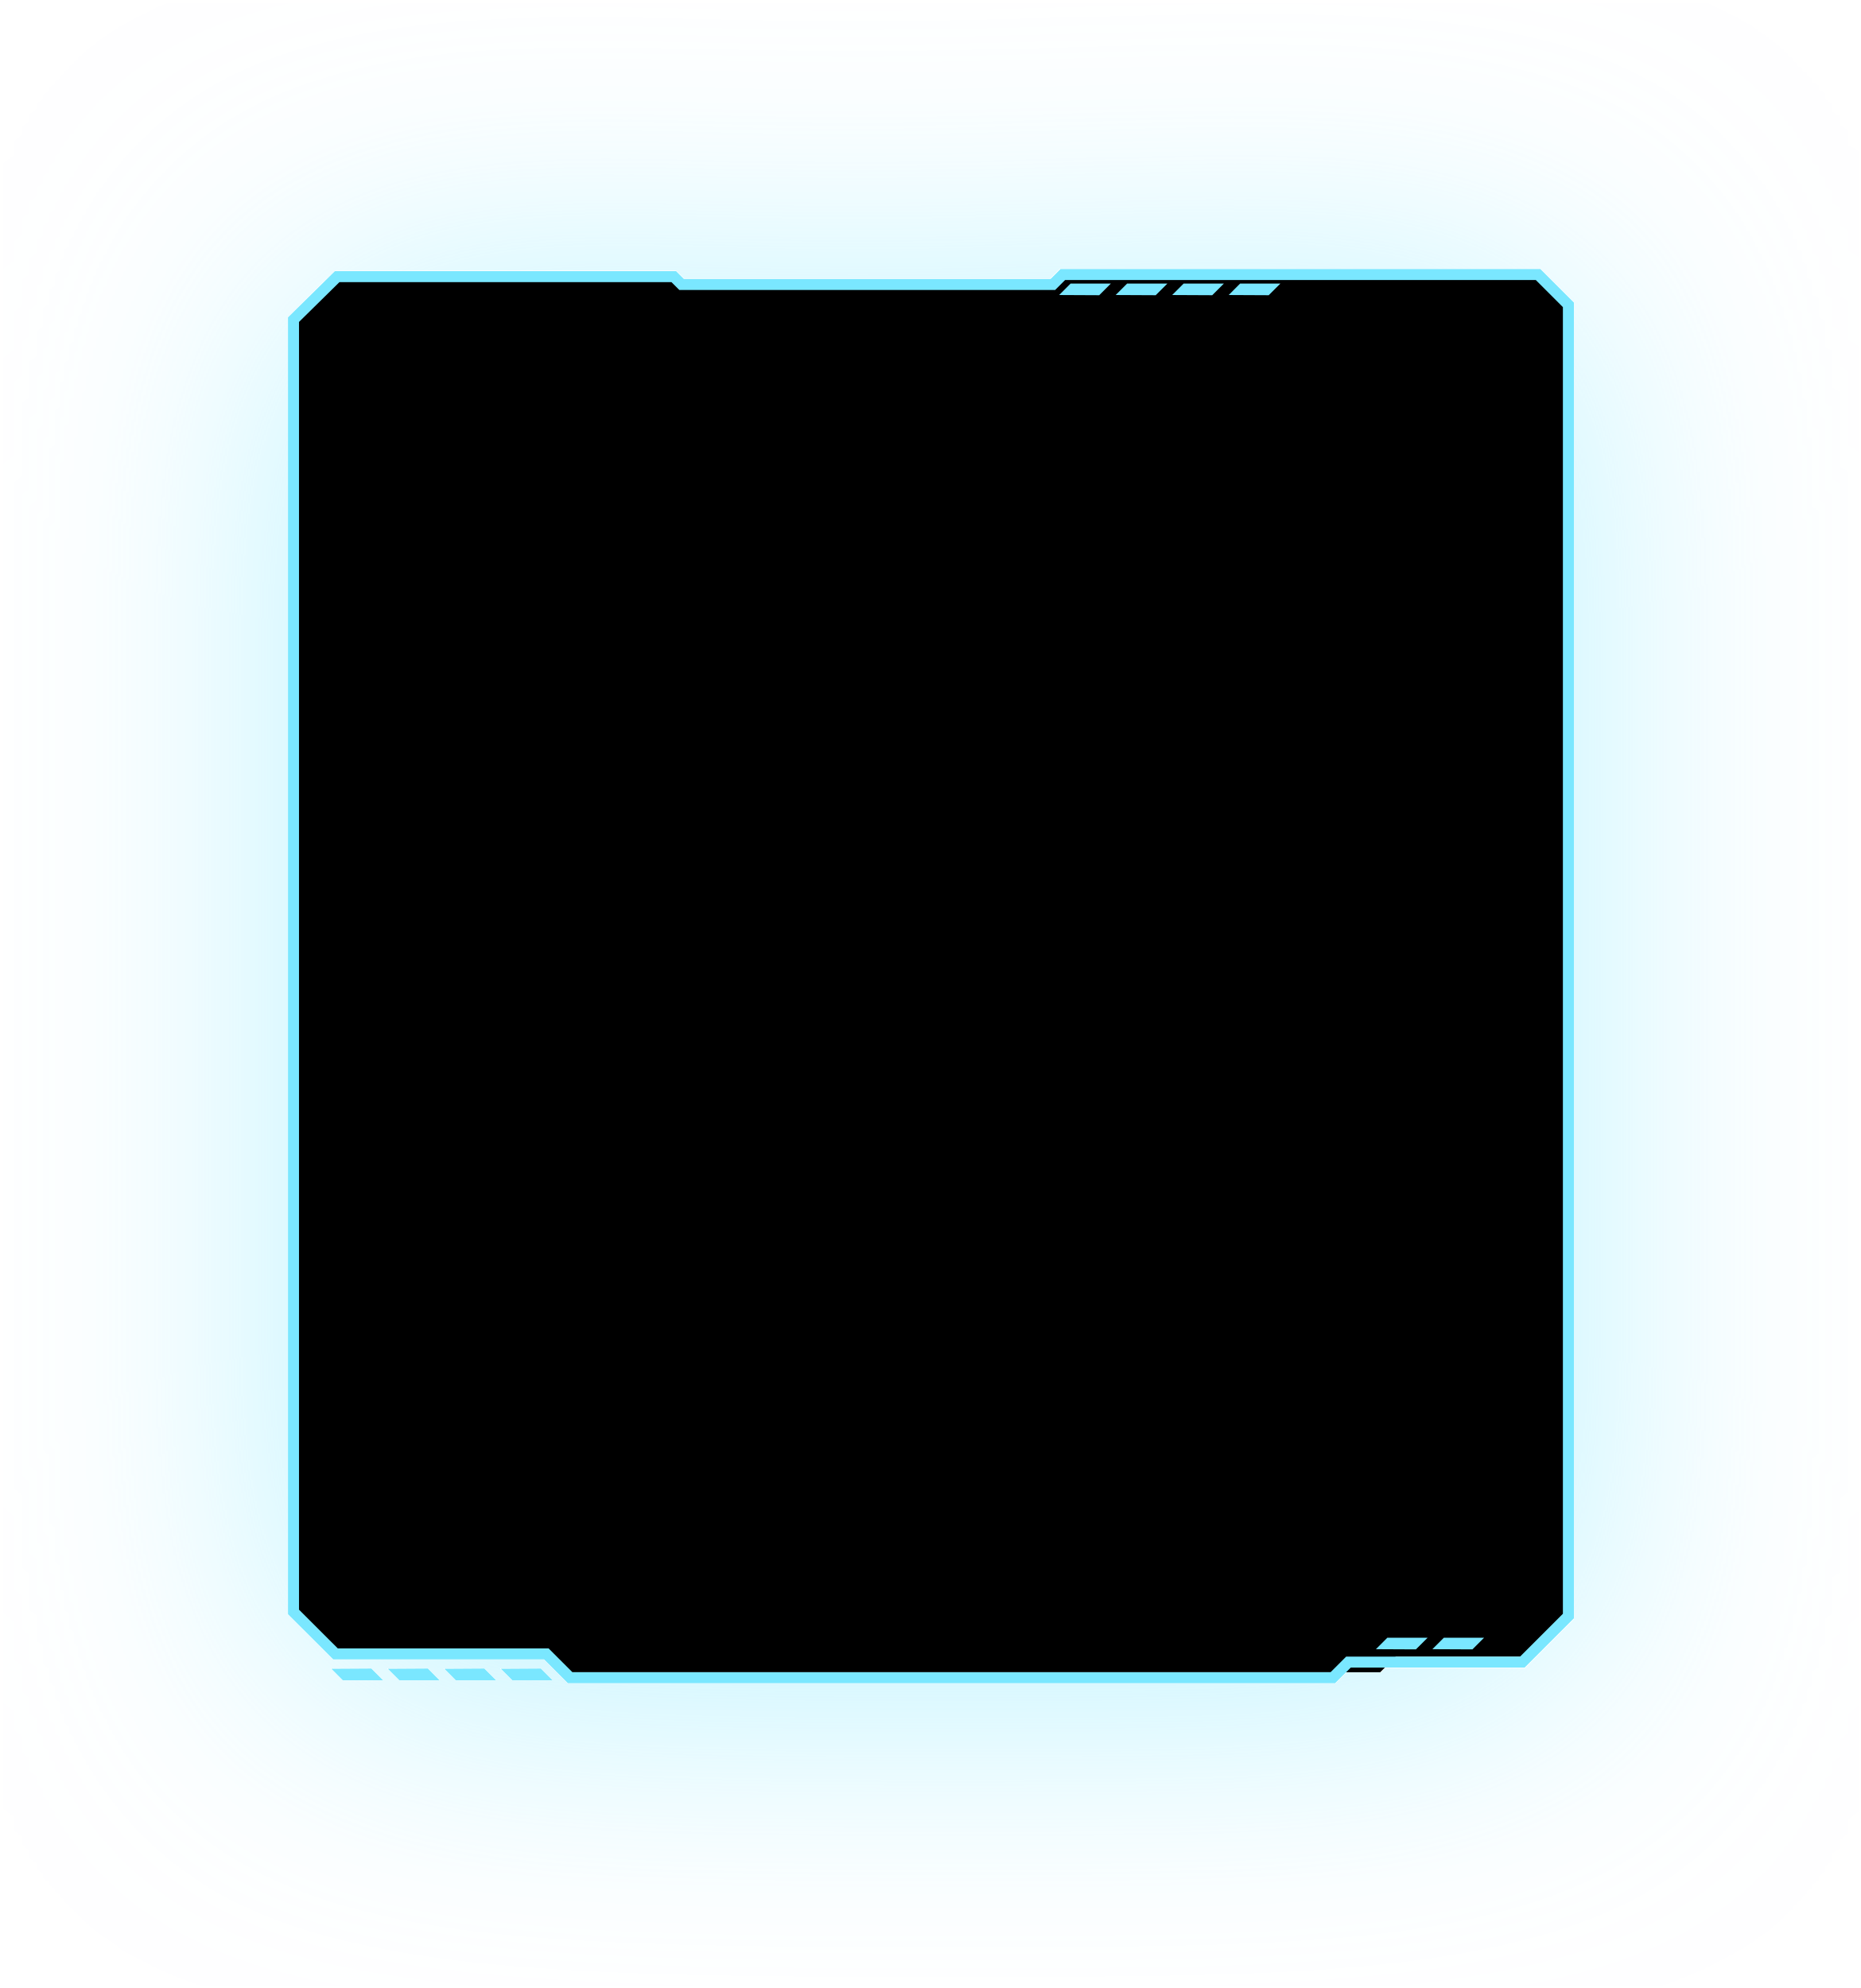
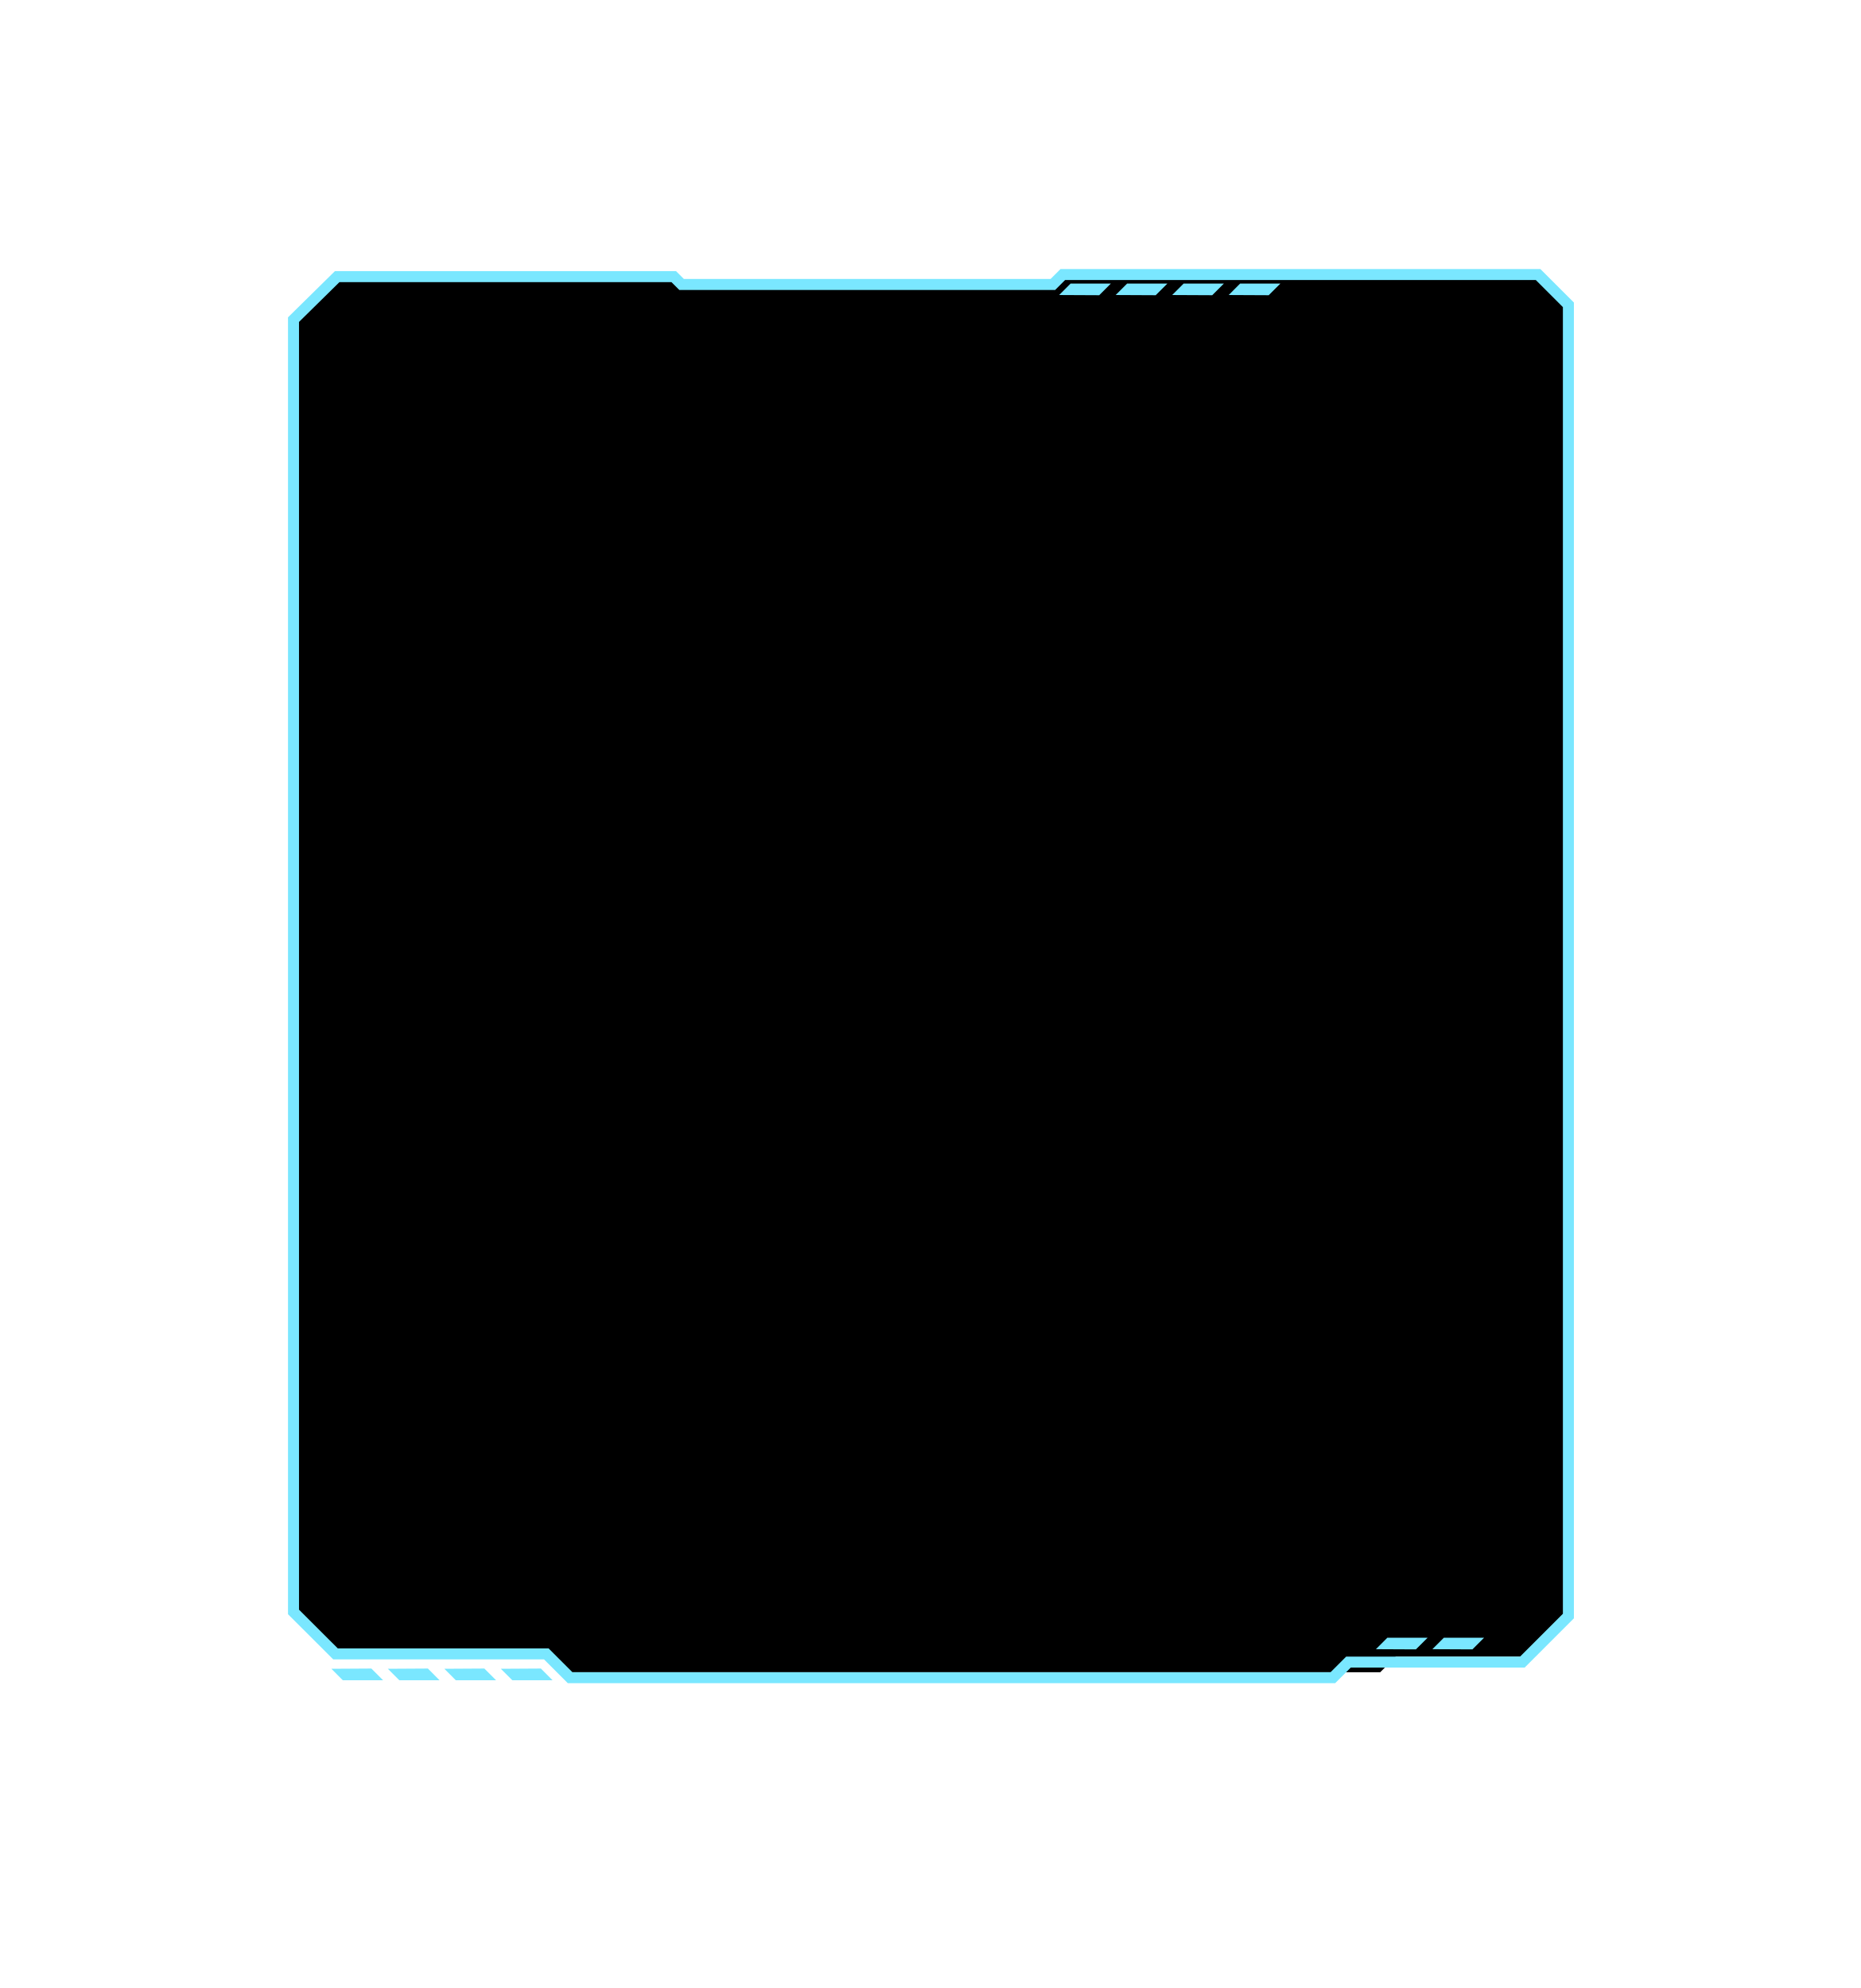
<svg xmlns="http://www.w3.org/2000/svg" width="393" height="420" viewBox="0 0 393 420" fill="none">
  <g filter="url(#filter0_d_22_2693)">
    <path d="M70 352.56L72.41 354.98H80.92L78.45 352.51L70 352.56Z" fill="#7AE7FF" />
    <path d="M81.93 352.56L84.35 354.98H92.85L90.39 352.51L81.93 352.56Z" fill="#7AE7FF" />
    <path d="M93.87 352.56L96.28 354.98H104.79L102.32 352.51L93.87 352.56Z" fill="#7AE7FF" />
    <path d="M105.8 352.56L108.22 354.98H116.72L114.26 352.51L105.8 352.56Z" fill="#7AE7FF" />
    <path d="M62 67.53V339.4L70.87 348.26H115.4L120.43 353.29H291.56L294.85 350H322.58L332.31 340.27V64.4L325.91 58H224.51L222.41 60.1H143.98L142.32 58.44H71.23L62 67.53Z" fill="black" />
    <path d="M223.74 62.33L226.15 59.91H234.66L232.2 62.37L223.74 62.33Z" fill="#7AE7FF" />
    <path d="M235.67 62.33L238.09 59.91H246.6L244.13 62.37L235.67 62.33Z" fill="#7AE7FF" />
    <path d="M247.61 62.33L250.03 59.91H258.53L256.07 62.37L247.61 62.33Z" fill="#7AE7FF" />
    <path d="M259.55 62.33L261.96 59.91H270.47L268 62.37L259.55 62.33Z" fill="#7AE7FF" />
    <path d="M290.65 348.42L293.06 346H301.57L299.1 348.46L290.65 348.42Z" fill="#7AE7FF" />
    <path d="M302.58 348.42L305 346H313.5L311.04 348.46L302.58 348.42Z" fill="#7AE7FF" />
    <path d="M62 67.53V340.55L70.87 349.41H115.4L120.43 354.44H281.56L284.85 351.15H321.58L331.31 341.42V64.4L324.91 58H224.51L222.41 60.1H143.98L142.32 58.44H71.23L62 67.53Z" stroke="#7AE7FF" stroke-width="2.325" stroke-miterlimit="10" />
  </g>
  <defs>
    <filter id="filter0_d_22_2693" x="0.838" y="0.838" width="391.635" height="418.765" filterUnits="userSpaceOnUse" color-interpolation-filters="sRGB">
      <feFlood flood-opacity="0" result="BackgroundImageFix" />
-       <feColorMatrix in="SourceAlpha" type="matrix" values="0 0 0 0 0 0 0 0 0 0 0 0 0 0 0 0 0 0 127 0" result="hardAlpha" />
-       <feOffset dy="4" />
-       <feGaussianBlur stdDeviation="30" />
      <feComposite in2="hardAlpha" operator="out" />
      <feColorMatrix type="matrix" values="0 0 0 0 0.479 0 0 0 0 0.906 0 0 0 0 1 0 0 0 0.5 0" />
      <feBlend mode="normal" in2="BackgroundImageFix" result="effect1_dropShadow_22_2693" />
      <feBlend mode="normal" in="SourceGraphic" in2="effect1_dropShadow_22_2693" result="shape" />
    </filter>
  </defs>
</svg>
